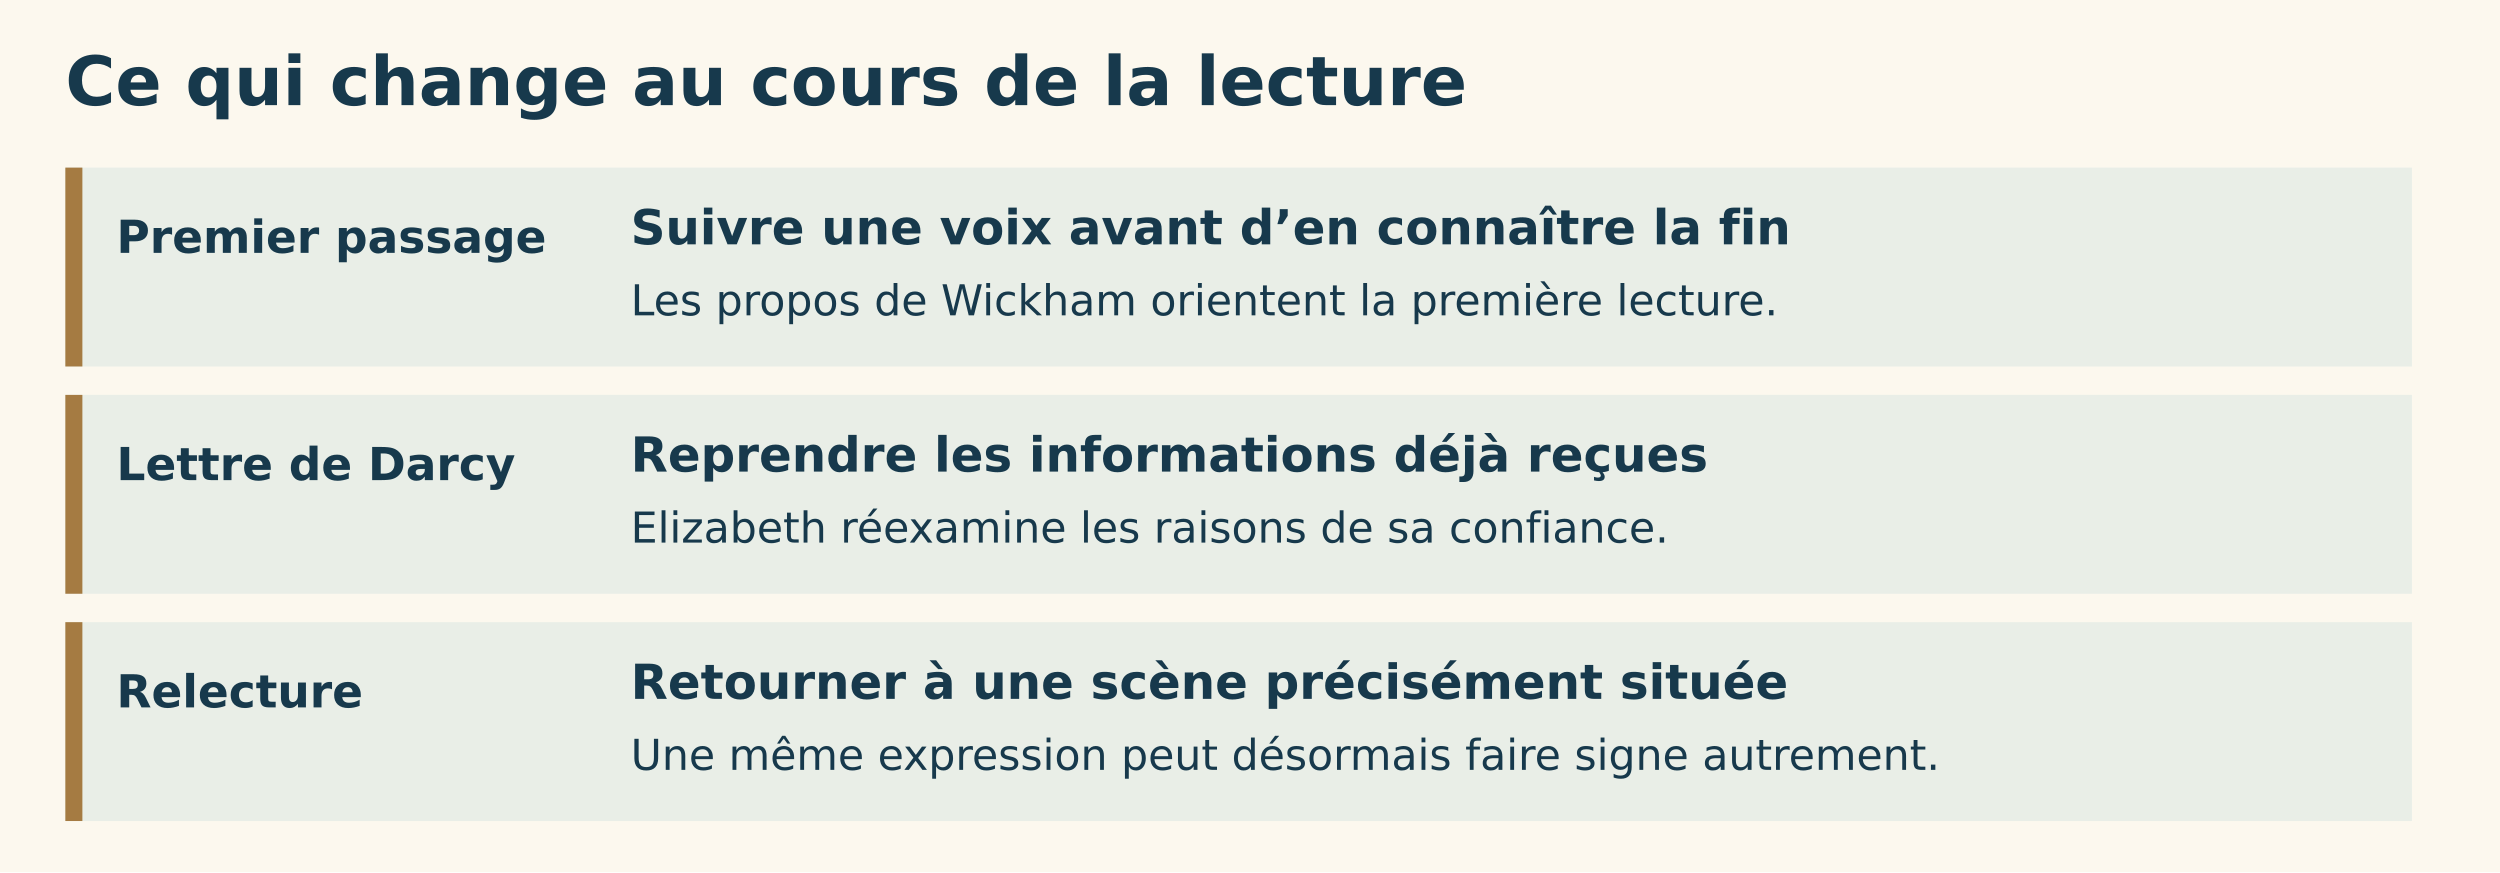
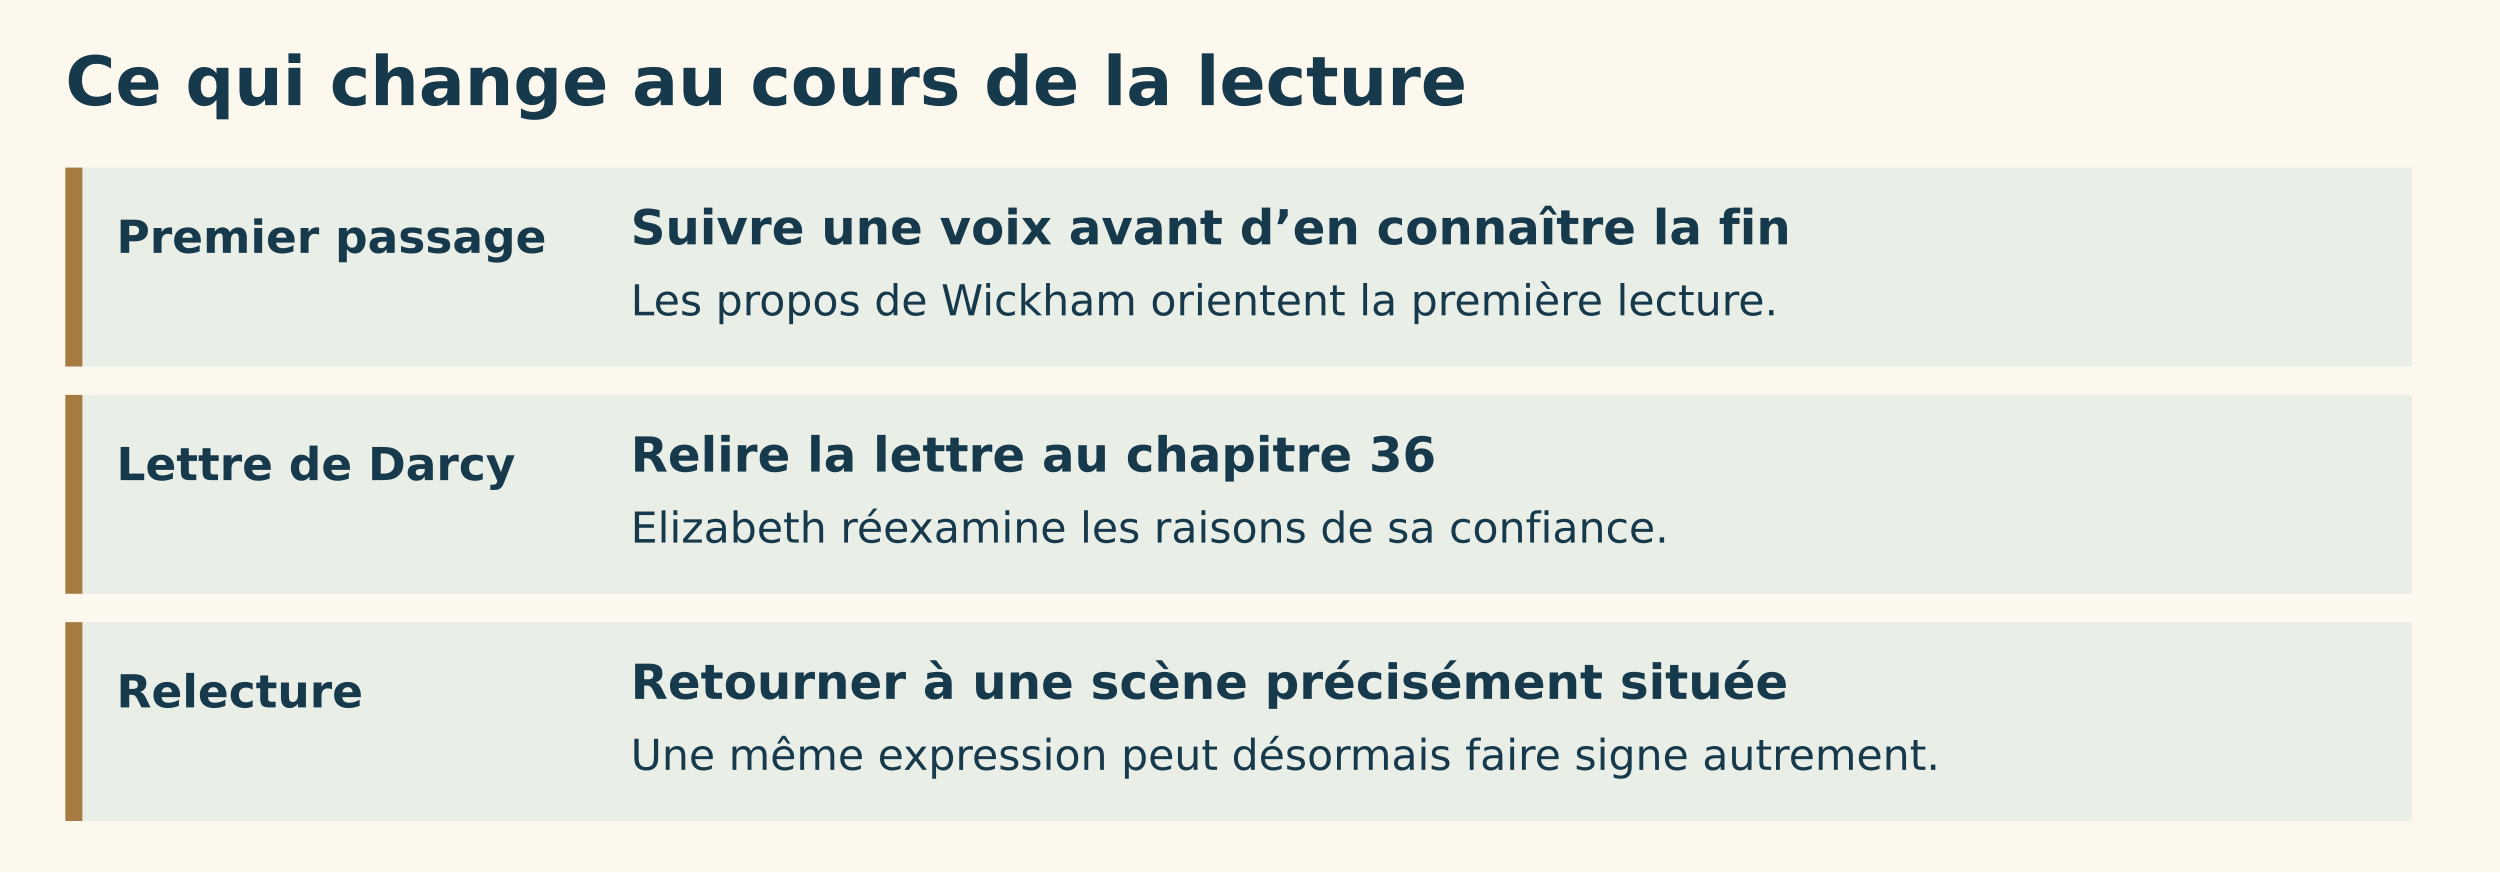
<svg xmlns="http://www.w3.org/2000/svg" width="880" height="307" viewBox="0 0 880 307" role="img">
  <rect width="880" height="307" fill="#fcf8ee" />
  <g font-family="DejaVu Sans,sans-serif" fill="#17394c">
    <text x="23" y="37" font-size="24" fill="#17394c" font-weight="bold">Ce qui change au cours de la lecture</text>
    <rect x="23" y="59" width="826" height="70" fill="#e9eee7" stroke="none" stroke-width="1" />
    <rect x="23" y="59" width="6" height="70" fill="#a57b42" stroke="none" stroke-width="1" />
    <text x="41" y="89" font-size="16" fill="#17394c" font-weight="bold">Premier passage</text>
    <text x="222" y="86" font-size="17" fill="#17394c" font-weight="bold">Suivre une voix avant d’en connaître la fin</text>
    <text x="222" y="111" font-size="15" fill="#17394c">Les propos de Wickham orientent la première lecture.</text>
    <rect x="23" y="139" width="826" height="70" fill="#e9eee7" stroke="none" stroke-width="1" />
    <rect x="23" y="139" width="6" height="70" fill="#a57b42" stroke="none" stroke-width="1" />
    <text x="41" y="169" font-size="16" fill="#17394c" font-weight="bold">Lettre de Darcy</text>
-     <text x="222" y="166" font-size="17" fill="#17394c" font-weight="bold">Reprendre les informations déjà reçues</text>
+     <text x="222" y="166" font-size="17" fill="#17394c" font-weight="bold">Relire la lettre au chapitre 36</text>
    <text x="222" y="191" font-size="15" fill="#17394c">Elizabeth réexamine les raisons de sa confiance.</text>
    <rect x="23" y="219" width="826" height="70" fill="#e9eee7" stroke="none" stroke-width="1" />
    <rect x="23" y="219" width="6" height="70" fill="#a57b42" stroke="none" stroke-width="1" />
    <text x="41" y="249" font-size="16" fill="#17394c" font-weight="bold">Relecture</text>
    <text x="222" y="246" font-size="17" fill="#17394c" font-weight="bold">Retourner à une scène précisément située</text>
    <text x="222" y="271" font-size="15" fill="#17394c">Une même expression peut désormais faire signe autrement.</text>
  </g>
</svg>
